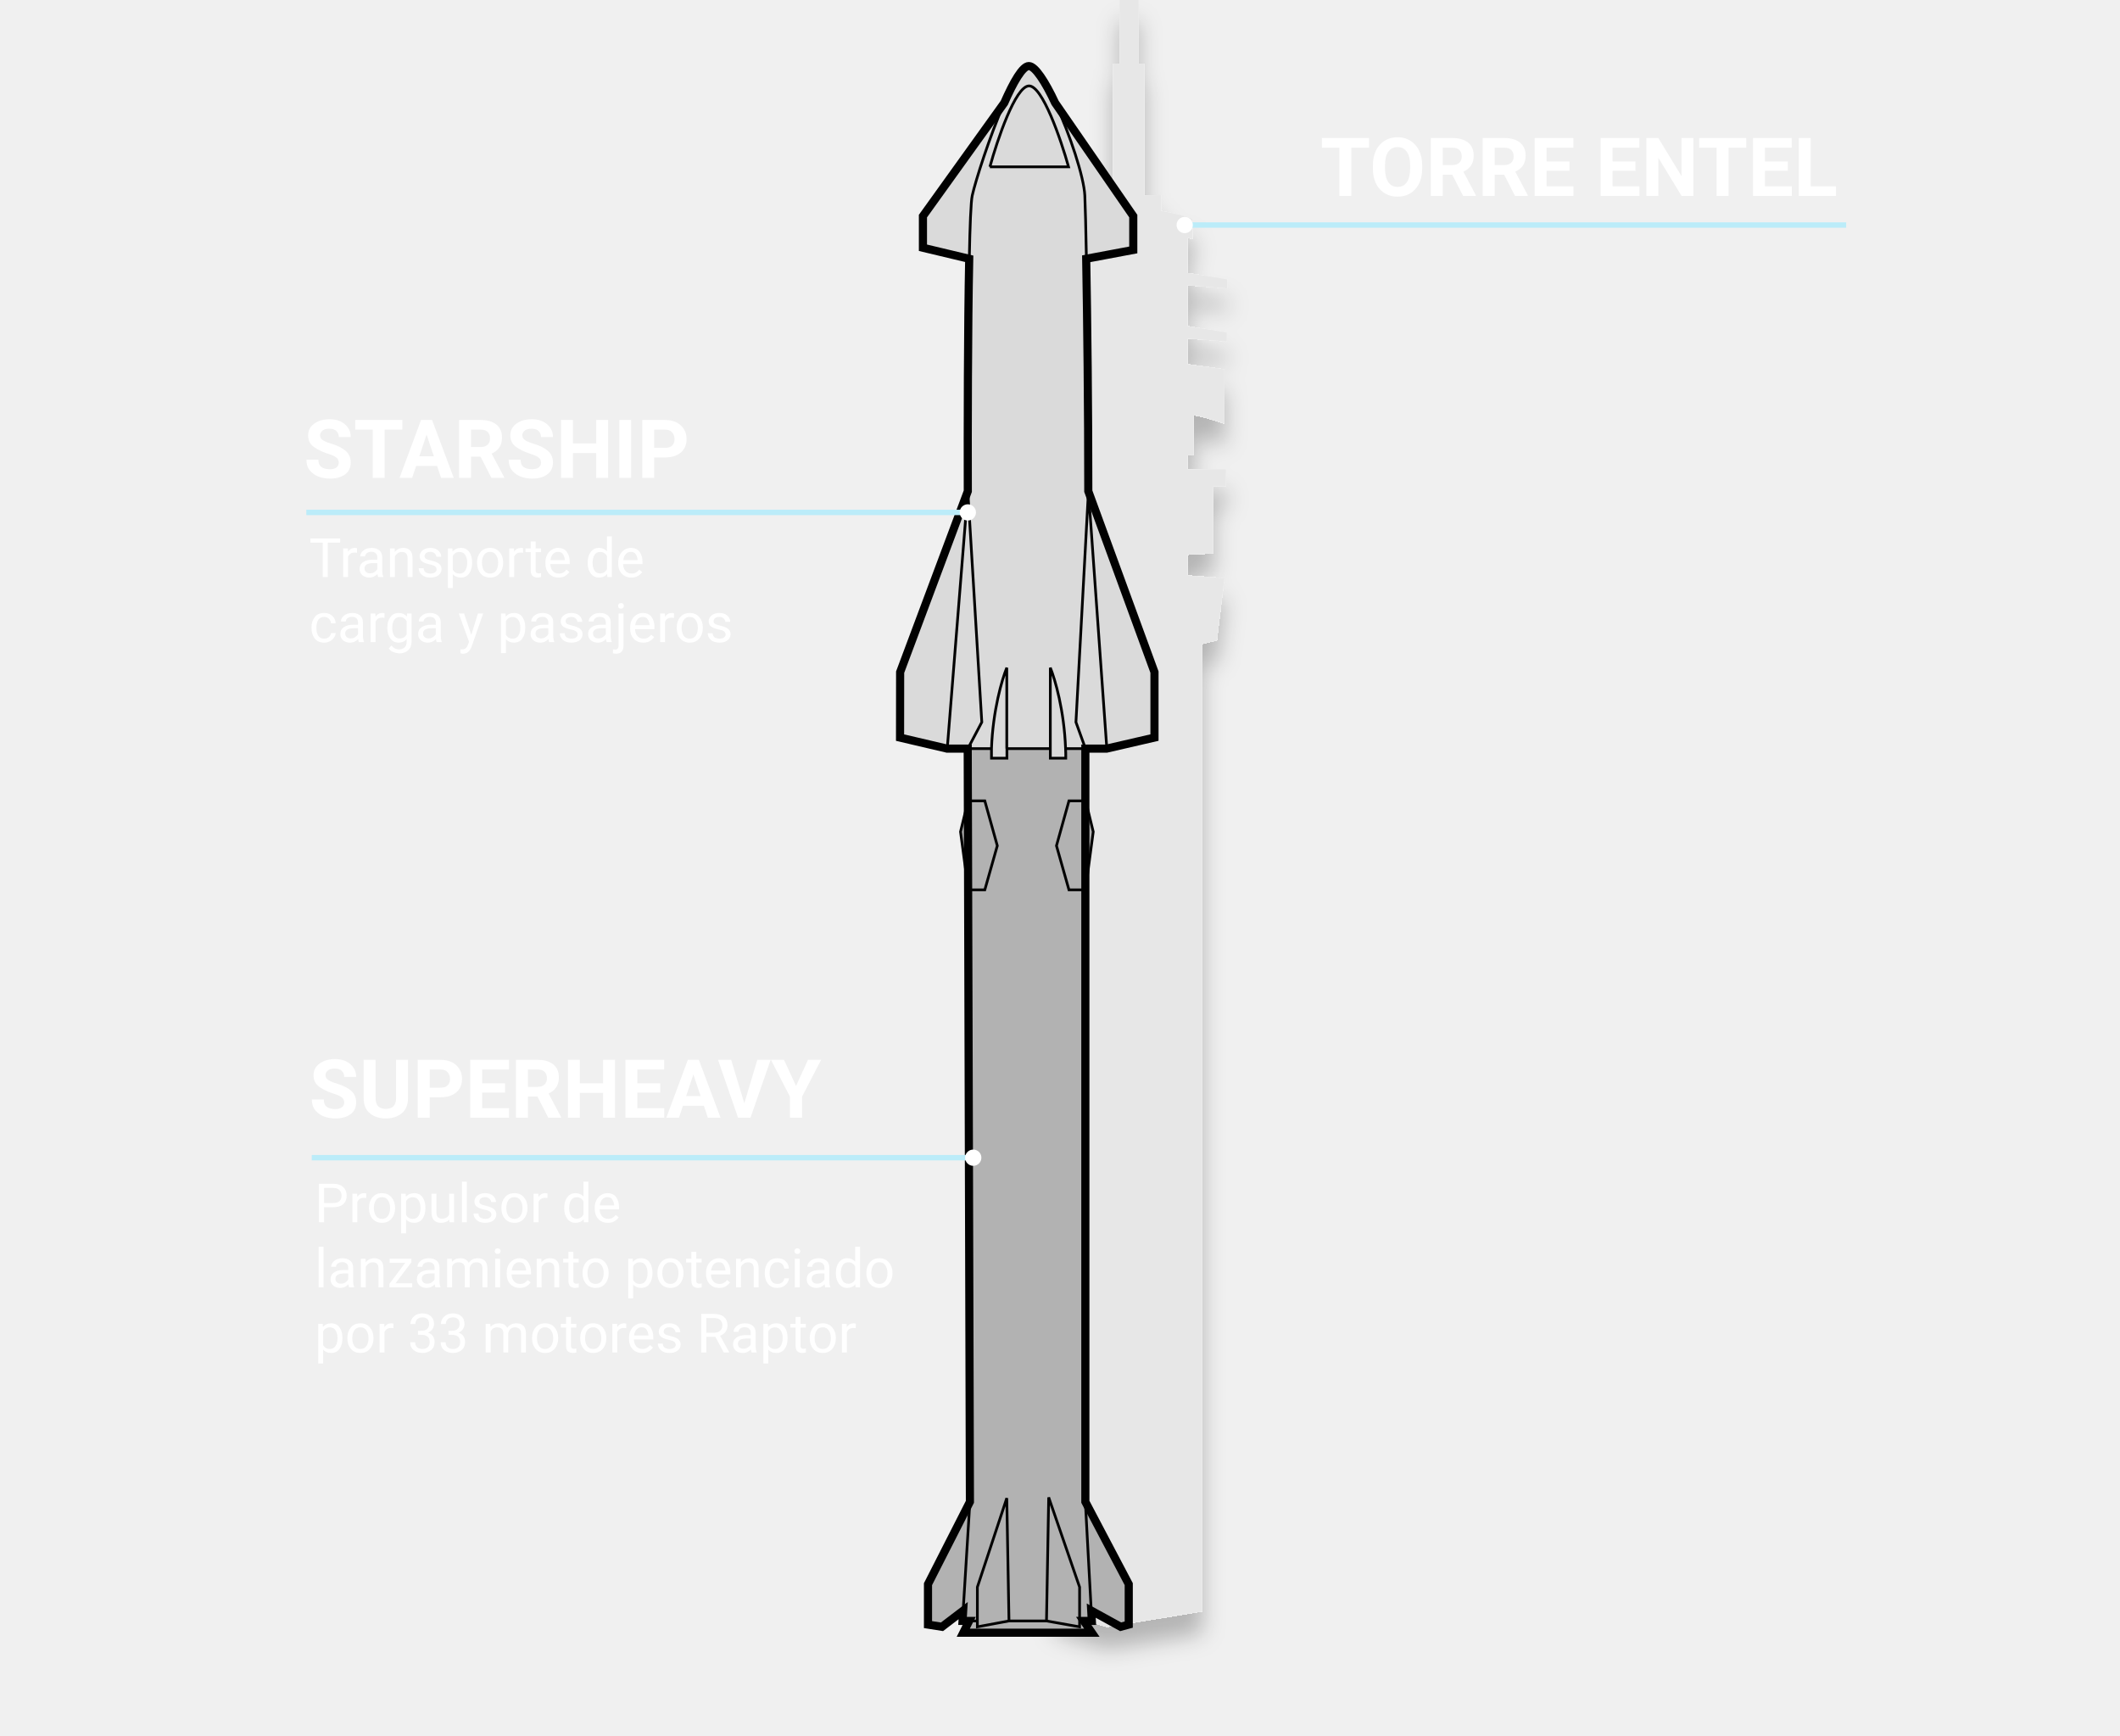
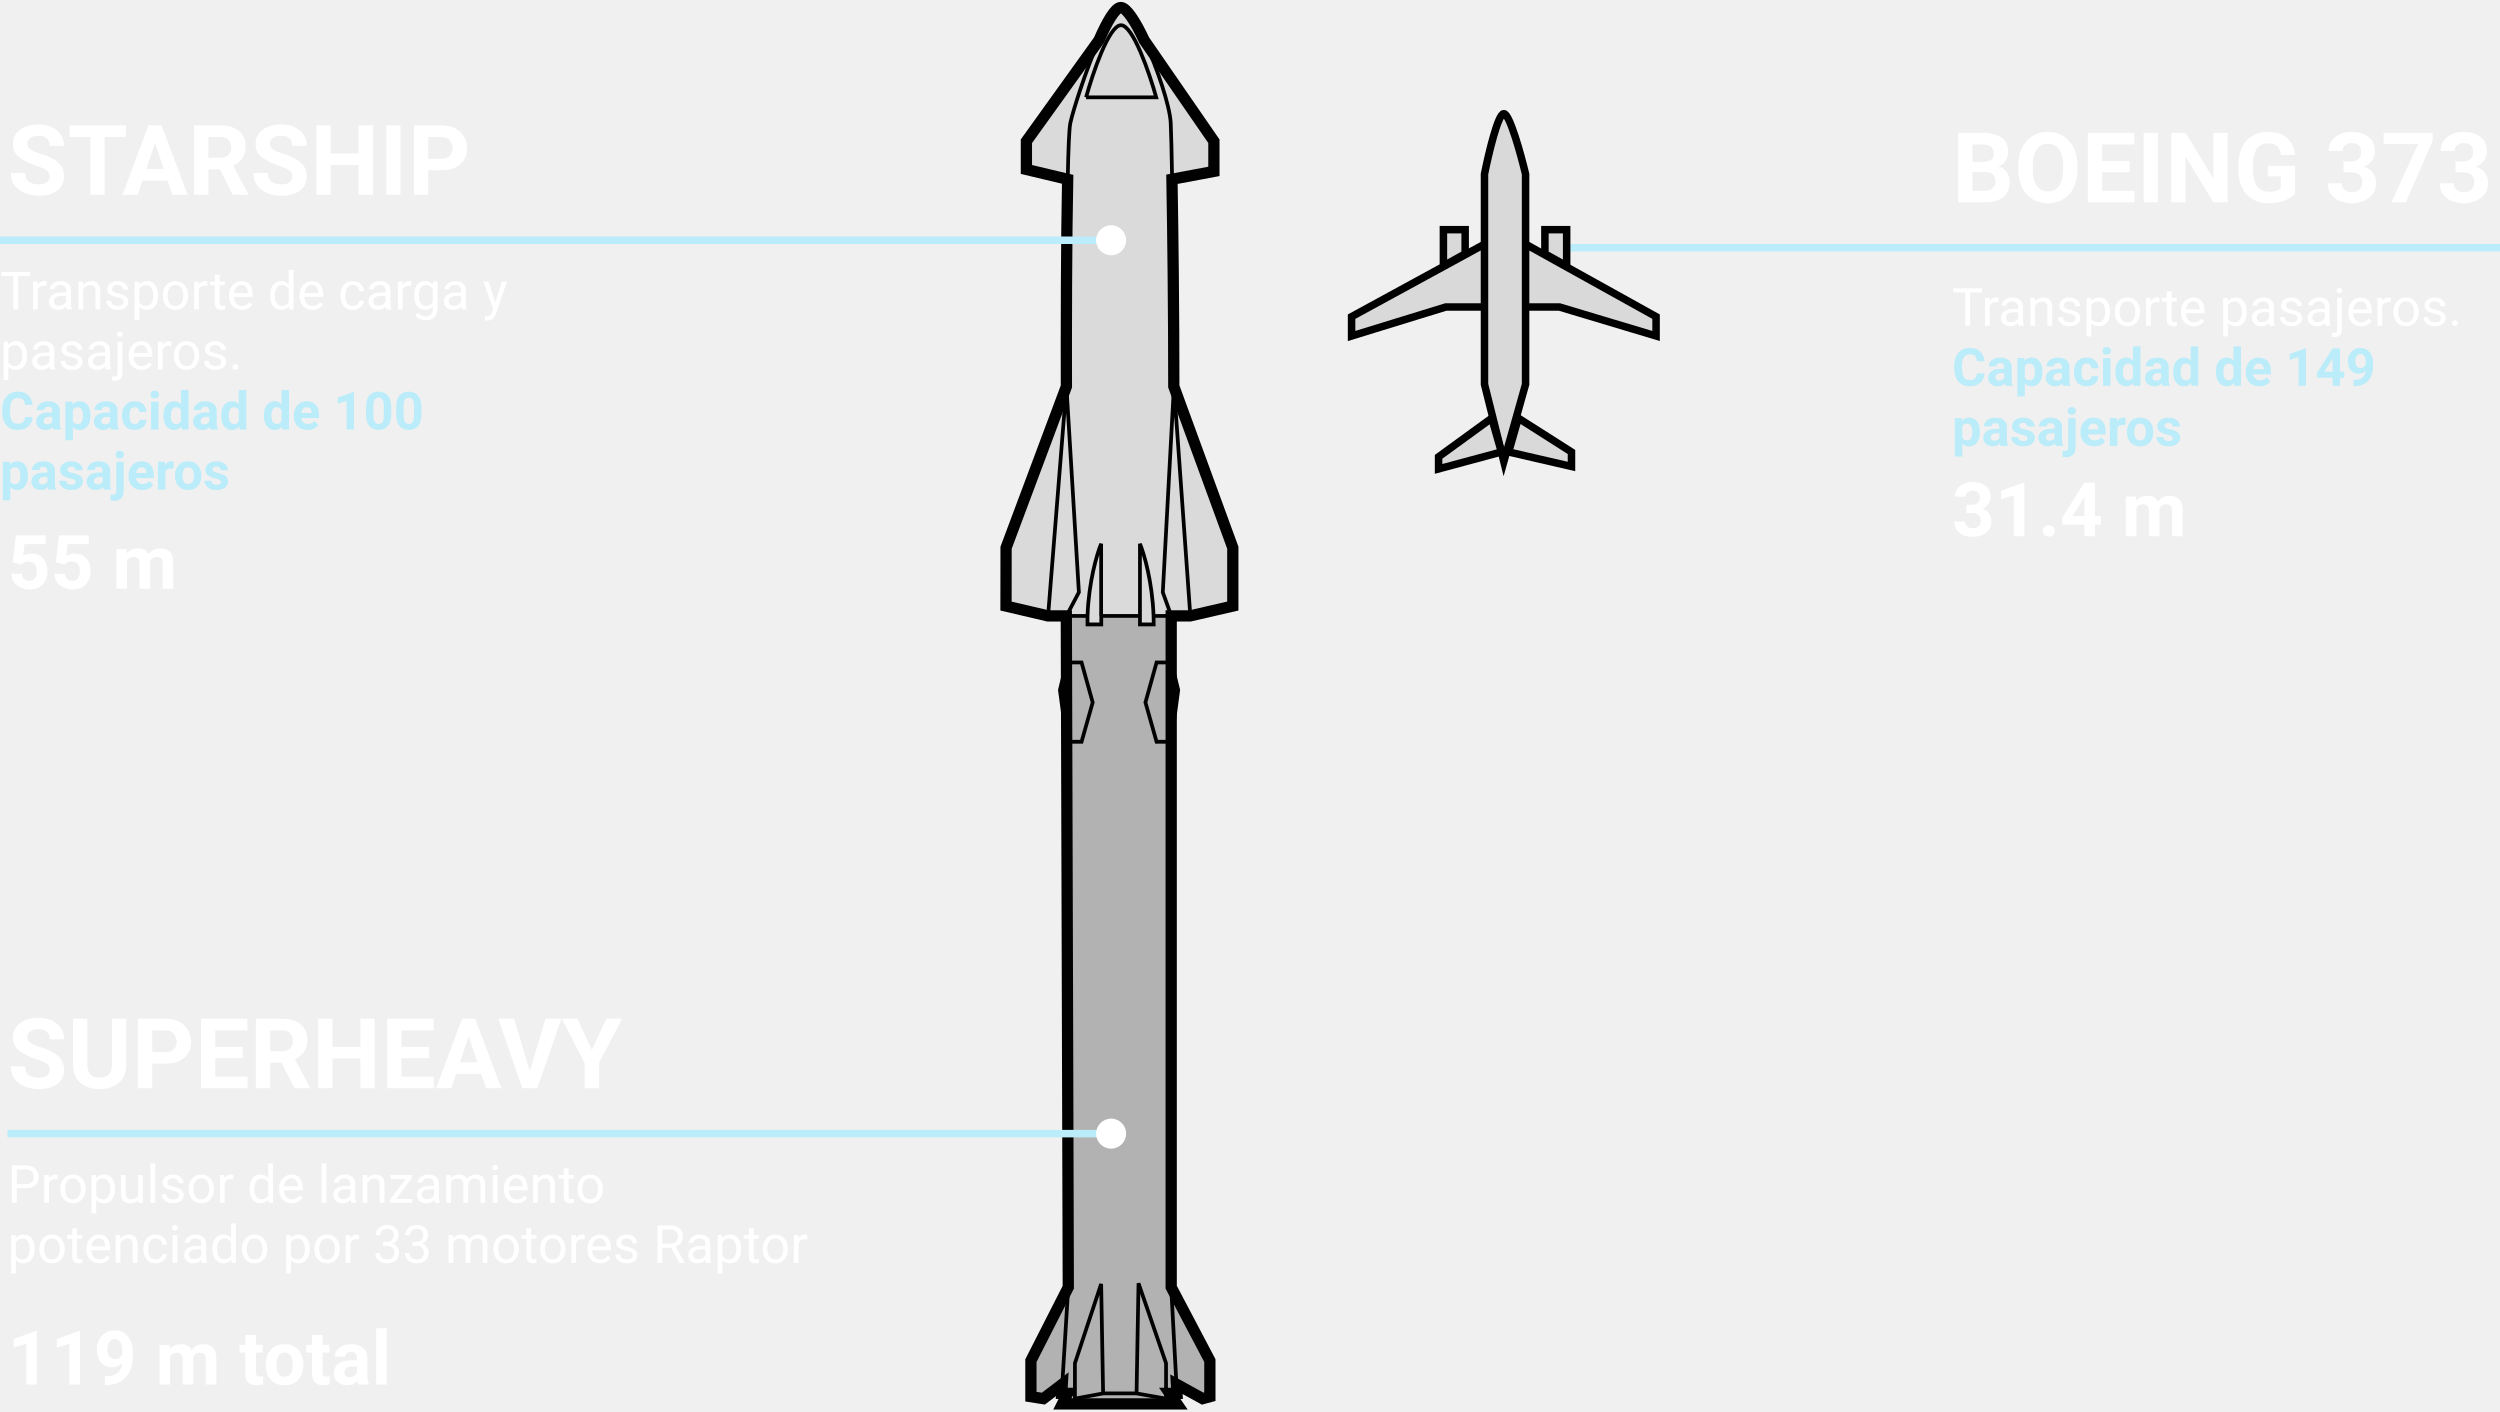
- <svg xmlns="http://www.w3.org/2000/svg" width="391" height="320" viewBox="0 0 391 320" fill="none">
-   <g clip-path="url(#clip0_25_7)">
-     <g filter="url(#filter0_d_25_7)">
-       <path d="M204.163 300.043L194.521 297.102V118.735L191.63 118.1L190.007 106.63L197.869 105.881V102.262L192.443 102.056V89.686H190.273V86.555H197.869V83.951H196.784V76.431C196.784 76.431 189.741 77.288 190.007 77.228V68.119L197.869 67.012V62.416L190.414 62.688V61.315L197.869 60.235V52.623L190.517 52.895V51.511L197.869 50.442V43.79L196.513 44.072V40.421C196.513 40.421 200.582 39.206 202.752 38.902V35.988H205.291V11.746H206.5V2.09808e-05L210 0V11.746H211.053V35.988H214.146V38.907C214.146 38.907 218.638 39.678 219.919 40.437V44.067L219.029 43.812V50.344L226.321 51.506V53.166L219.029 52.612V60.16L226.218 61.31V62.97L219.029 62.422V67.18L225.811 68.119V78.108C225.811 78.108 221.199 76.567 220.114 76.605V83.945H219.029V86.55H226.082V89.68H223.739V102.051L219.029 102.3V106.131L225.811 106.625L224.428 118.094L221.742 118.751V297.173L204.163 300.043Z" fill="#D9D9D9" fill-opacity="0.4" />
-     </g>
-     <text fill="white" xml:space="preserve" style="white-space: pre" font-family="Roboto" font-size="15" font-weight="bold" letter-spacing="0em">
-       <tspan x="243.507" y="36.127">TORRE ENTEL</tspan>
-     </text>
-     <path d="M218.5 41.5H340.5" stroke="#BBECF9" />
-     <circle r="1.5" transform="matrix(-1 0 0 1 218.5 41.5)" fill="white" />
-     <path d="M171.176 292.15L178.908 276.959L178.571 162.749L177.144 153.39L178.539 147.829V138.062H182.744V139.69H185.863V138.062H193.73V139.69H196.443C196.308 139.148 196.118 138.062 196.443 138.062H200.241L200.377 147.829C200.599 149.717 201.006 151.583 201.598 153.39L200.241 162.206V276.959L208.244 292.15V299.611L206.752 300.018L201.326 297.034L201.435 298.932H199.943L201.435 301.103H177.665L178.75 298.932H177.529L177.643 297.034L173.732 300.018L171.154 299.611L171.176 292.15Z" fill="#B2B2B2" />
-     <path d="M166.016 123.956L178.495 90.588C178.463 79.346 178.495 60.156 178.756 47.725L170.221 45.691V39.853L185.223 18.964C186.91 15.117 188.592 12.182 189.753 12.182C190.915 12.182 192.797 15.101 194.599 18.964L209.014 39.853V46.092L200.333 47.72C200.534 58.875 200.719 75.575 200.719 90.583L212.926 123.95V136.022L204.11 138.057H196.677V139.685H193.692V138.057H185.825V139.685H182.706V138.057H174.703L166.022 136.022L166.016 123.956Z" fill="#DADADA" />
-     <path d="M178.501 90.588L166.022 123.956V136.028L174.703 138.062M178.501 90.588C178.468 79.346 178.501 60.156 178.761 47.725M178.501 90.588L181.078 133.179L178.501 138.062M178.501 90.588L174.703 138.062M200.746 90.588L212.953 123.956V136.028L204.137 138.062M200.746 90.588C200.746 75.575 200.561 58.875 200.361 47.725M200.746 90.588L198.44 133.179L200.203 138.062M200.746 90.588L204.137 138.062M174.703 138.062H178.501M178.501 138.062H182.841M178.501 138.062V147.693M178.88 276.959L171.149 292.15V299.611L173.726 300.018L177.638 297.033M178.88 276.959L177.638 297.033M178.88 276.959L178.55 164.105M200.176 276.959L208.179 292.15V299.611L206.687 300.018L201.261 297.033M200.176 276.959L201.261 297.033M200.176 276.959V164.105M200.176 138.062H204.11M200.176 138.062H196.481M200.176 138.062L200.22 147.693M185.228 18.964C182.559 25.046 179.895 33.402 179.315 36.055C179.065 37.194 178.886 41.654 178.772 47.72M185.239 18.964C186.927 15.117 188.609 12.182 189.77 12.182C190.931 12.182 192.814 15.101 194.615 18.964M185.239 18.964L170.237 39.853V45.685L178.772 47.72M194.615 18.964C197.328 24.748 199.916 32.642 200.078 36.055C200.165 37.954 200.274 42.148 200.371 47.72M194.615 18.964L209.031 39.853V46.092L200.35 47.72M177.665 297.033L177.551 298.932H178.772M201.315 297.033L201.424 298.932H199.932M178.772 298.932L177.687 301.103H201.446L199.954 298.932M178.794 298.932H180.286M199.954 298.932H199.14M182.863 138.062C183.118 131.036 184.805 125.269 185.684 123.142V138.062M182.863 138.062C182.863 138.643 182.863 139.229 182.863 139.826H185.711V138.062M185.711 138.062H193.714M193.714 138.062V139.826H196.563C196.563 139.229 196.563 138.643 196.53 138.062M193.714 138.062V123.142C194.588 125.269 196.275 131.036 196.53 138.062M178.539 147.693H181.631L183.937 155.967L181.631 164.105H178.588M178.539 147.693L177.155 153.39L178.588 164.105M200.241 147.693H197.154L194.848 155.967L197.154 164.105H200.198M200.241 147.693L201.63 153.39L200.198 164.105M186.091 298.932L185.684 276.28L180.259 292.693V298.932M186.091 298.932L180.259 300.018V298.932M186.091 298.932H193.009M193.009 298.932L199.113 300.018V298.932M193.009 298.932L193.416 276.145L199.113 292.693V298.932M182.564 30.765H197.078C195.673 25.746 192.249 15.736 189.753 15.844C187.258 15.953 183.926 25.838 182.57 30.765H182.564Z" stroke="#010101" stroke-width="0.5" />
-     <path d="M166.016 123.956L178.495 90.588C178.463 79.346 178.495 60.156 178.756 47.725L170.221 45.691V39.853L185.223 18.964C186.91 15.117 188.592 12.182 189.753 12.182C190.915 12.182 192.797 15.101 194.599 18.964L209.014 39.853V46.092L200.333 47.72C200.534 58.875 200.719 75.575 200.719 90.583L212.926 123.95V136.022L204.11 138.057H200.176V276.953L208.179 292.145V299.605L206.687 300.012L201.261 297.028L201.37 298.927H199.878L201.37 301.097H177.665L178.75 298.927H177.529L177.643 297.028L173.732 300.012L171.154 299.605V292.15L178.886 276.959L178.479 138.062H174.681L166 136.028L166.016 123.956Z" stroke="#010101" stroke-width="1.5" />
-     <text fill="white" xml:space="preserve" style="white-space: pre" font-family="Roboto" font-size="10" letter-spacing="0em">
-       <tspan x="58" y="225.418">Propulsor de </tspan>
-       <tspan x="58" y="237.418">lanzamiento potenciado </tspan>
-       <tspan x="58" y="249.418">por 33 motores Raptor</tspan>
-     </text>
-     <text fill="white" xml:space="preserve" style="white-space: pre" font-family="Roboto" font-size="15" font-weight="bold" letter-spacing="0em">
-       <tspan x="57" y="206.127">SUPERHEAVY</tspan>
-     </text>
-     <path d="M179.5 213.5H57.5" stroke="#BBECF9" />
-     <circle cx="179.5" cy="213.5" r="1.5" fill="white" />
-     <text fill="white" xml:space="preserve" style="white-space: pre" font-family="Roboto" font-size="10" letter-spacing="0em">
-       <tspan x="57" y="106.418">Transporte de </tspan>
-       <tspan x="57" y="118.418">carga y pasajeros</tspan>
-     </text>
-     <text fill="white" xml:space="preserve" style="white-space: pre" font-family="Roboto" font-size="15" font-weight="bold" letter-spacing="0em">
-       <tspan x="56" y="88.127">STARSHIP</tspan>
-     </text>
-     <path d="M178.5 94.5H56.5" stroke="#BBECF9" />
-     <circle cx="178.5" cy="94.5" r="1.5" fill="white" />
-   </g>
-   <defs>
-     <filter id="filter0_d_25_7" x="186" y="0" width="44.321" height="308.043" filterUnits="userSpaceOnUse" color-interpolation-filters="sRGB">
-       <feFlood flood-opacity="0" result="BackgroundImageFix" />
-       <feColorMatrix in="SourceAlpha" type="matrix" values="0 0 0 0 0 0 0 0 0 0 0 0 0 0 0 0 0 0 127 0" result="hardAlpha" />
-       <feOffset dy="4" />
-       <feGaussianBlur stdDeviation="2" />
-       <feComposite in2="hardAlpha" operator="out" />
-       <feColorMatrix type="matrix" values="0 0 0 0 0 0 0 0 0 0 0 0 0 0 0 0 0 0 0.25 0" />
-       <feBlend mode="normal" in2="BackgroundImageFix" result="effect1_dropShadow_25_7" />
-       <feBlend mode="normal" in="SourceGraphic" in2="effect1_dropShadow_25_7" result="shape" />
-     </filter>
-     <clipPath id="clip0_25_7">
-       <rect width="391" height="320" fill="white" />
-     </clipPath>
-   </defs>
+ <svg xmlns="http://www.w3.org/2000/svg" width="333" height="188" viewBox="0 0 333 188" fill="none">
+   <path d="M137.332 181.237L142.31 171.457L142.093 97.931L141.174 91.906L142.072 88.326V82.039H144.779V83.086H146.787V82.039H151.852V83.086H153.599C153.511 82.737 153.389 82.039 153.599 82.039H156.044L156.131 88.326C156.274 89.541 156.536 90.743 156.917 91.906L156.044 97.582V171.457L161.196 181.237V186.039L160.235 186.301L156.742 184.38L156.812 185.603H155.852L156.812 187H141.51L142.208 185.603H141.422L141.496 184.38L138.977 186.301L137.318 186.039L137.332 181.237Z" fill="#B2B2B2" />
+   <path d="M134.01 72.957L142.044 51.476C142.023 44.239 142.044 31.884 142.212 23.882L136.717 22.572V18.814L146.375 5.366C147.462 2.89 148.544 1 149.292 1C150.039 1 151.251 2.879 152.411 5.366L161.692 18.814V22.831L156.103 23.878C156.232 31.06 156.351 41.811 156.351 51.472L164.21 72.954V80.725L158.534 82.035H153.749V83.083H151.828V82.035H146.763V83.083H144.755V82.035H139.603L134.014 80.725L134.01 72.957Z" fill="#DADADA" />
+   <path d="M142.048 51.476L134.014 72.957V80.729L139.603 82.039M142.048 51.476C142.027 44.239 142.048 31.884 142.215 23.882M142.048 51.476L143.707 78.895L142.048 82.039M142.048 51.476L139.603 82.039M156.368 51.476L164.227 72.957V80.729L158.552 82.039M156.368 51.476C156.368 41.811 156.25 31.06 156.12 23.882M156.368 51.476L154.884 78.895L156.019 82.039M156.368 51.476L158.552 82.039M139.603 82.039H142.048M142.048 82.039H144.842M142.048 82.039V88.238M142.292 171.457L137.315 181.237V186.039L138.974 186.301L141.492 184.38M142.292 171.457L141.492 184.38M142.292 171.457L142.079 98.804M156.002 171.457L161.154 181.237V186.039L160.193 186.301L156.7 184.38M156.002 171.457L156.7 184.38M156.002 171.457V98.804M156.002 82.039H158.534M156.002 82.039H153.623M156.002 82.039L156.03 88.238M146.379 5.366C144.66 9.282 142.945 14.661 142.572 16.369C142.411 17.102 142.296 19.973 142.222 23.878M146.386 5.366C147.472 2.89 148.555 1 149.302 1C150.05 1 151.262 2.879 152.422 5.366M146.386 5.366L136.728 18.814V22.569L142.222 23.878M152.422 5.366C154.168 9.09 155.834 14.172 155.939 16.369C155.995 17.591 156.065 20.291 156.127 23.878M152.422 5.366L161.702 18.814V22.831L156.113 23.878M141.51 184.38L141.436 185.603H142.222M156.735 184.38L156.805 185.603H155.845M142.222 185.603L141.524 187H156.819L155.859 185.603M142.236 185.603H143.197M155.859 185.603H155.335M144.856 82.039C145.02 77.515 146.106 73.802 146.672 72.433V82.039M144.856 82.039C144.856 82.412 144.856 82.79 144.856 83.174H146.69V82.039M146.69 82.039H151.842M151.842 82.039V83.174H153.675C153.675 82.79 153.675 82.412 153.655 82.039M151.842 82.039V72.433C152.404 73.802 153.49 77.515 153.655 82.039M142.072 88.238H144.063L145.547 93.565L144.063 98.804H142.104M142.072 88.238L141.181 91.906L142.104 98.804M156.044 88.238H154.056L152.572 93.565L154.056 98.804H156.016M156.044 88.238L156.938 91.906L156.016 98.804M146.934 185.603L146.672 171.02L143.179 181.586V185.603M146.934 185.603L143.179 186.301V185.603M146.934 185.603H151.388M151.388 185.603L155.317 186.301V185.603M151.388 185.603L151.65 170.933L155.317 181.586V185.603M144.664 12.963H154.007C153.103 9.732 150.899 3.288 149.292 3.358C147.685 3.428 145.541 9.792 144.667 12.963H144.664Z" stroke="#010101" stroke-width="0.5" />
+   <path d="M134.01 72.957L142.044 51.476C142.023 44.239 142.044 31.884 142.212 23.882L136.717 22.572V18.814L146.375 5.366C147.462 2.89 148.544 1 149.292 1C150.039 1 151.251 2.879 152.411 5.366L161.692 18.814V22.831L156.103 23.878C156.232 31.06 156.351 41.811 156.351 51.472L164.21 72.954V80.725L158.534 82.035H156.002V171.453L161.154 181.233V186.036L160.193 186.298L156.7 184.377L156.77 185.599H155.81L156.77 186.996H141.51L142.208 185.599H141.422L141.496 184.377L138.977 186.298L137.318 186.036V181.237L142.296 171.457L142.034 82.039H139.589L134 80.729L134.01 72.957Z" stroke="#010101" stroke-width="1.5" />
+   <text fill="white" xml:space="preserve" style="white-space: pre" font-family="Roboto" font-size="7" letter-spacing="0em">
+     <tspan x="1" y="160.21">Propulsor de lanzamiento </tspan>
+     <tspan x="1" y="168.21">potenciado por 33 motores Raptor</tspan>
+   </text>
+   <text fill="white" xml:space="preserve" style="white-space: pre" font-family="Roboto" font-size="13" font-weight="bold" letter-spacing="0em">
+     <tspan x="1" y="144.943">SUPERHEAVY</tspan>
+   </text>
+   <path d="M147 151H1" stroke="#BBECF9" />
+   <text fill="#BBECF9" xml:space="preserve" style="white-space: pre" font-family="Roboto" font-size="7" font-weight="600" letter-spacing="0em">
+     <tspan x="0" y="57.21">Capacidad de 100
+ </tspan>
+     <tspan x="0" y="65.21">pasajeros</tspan>
+   </text>
+   <text fill="white" xml:space="preserve" style="white-space: pre" font-family="Roboto" font-size="7" letter-spacing="0em">
+     <tspan x="0" y="41.21">Transporte de carga y </tspan>
+     <tspan x="0" y="49.21">pasajeros. 
+ </tspan>
+   </text>
+   <text fill="#BBECF9" xml:space="preserve" style="white-space: pre" font-family="Roboto" font-size="7" font-weight="600" letter-spacing="0em">
+     <tspan x="260" y="51.393">Capacidad de 149 </tspan>
+     <tspan x="260" y="59.393">pasajeros</tspan>
+   </text>
+   <text fill="white" xml:space="preserve" style="white-space: pre" font-family="Roboto" font-size="7" letter-spacing="0em">
+     <tspan x="260" y="43.393">Transporte pasajeros.
+ </tspan>
+   </text>
+   <text fill="white" xml:space="preserve" style="white-space: pre" font-family="Roboto" font-size="13" font-weight="bold" letter-spacing="0em">
+     <tspan x="1" y="25.943">STARSHIP</tspan>
+   </text>
+   <path d="M148 32H0" stroke="#BBECF9" />
+   <path d="M333 33L208 33" stroke="#BBECF9" />
+   <path d="M197.734 23.187C198.27 20.505 199.536 15.14 200.309 15.14C201.081 15.14 202.562 20.505 203.206 23.187V32.522L220.588 42.179V44.754L207.712 40.891H203.206V51.192L200.309 61.492L197.734 51.192V40.891H192.584L180.03 44.754V42.179L197.734 32.522V23.187Z" fill="#D9D9D9" />
+   <path d="M197.734 32.522C197.734 29.056 197.734 25.732 197.734 23.187C198.27 20.505 199.536 15.14 200.309 15.14C201.081 15.14 202.562 20.505 203.206 23.187V32.522M197.734 32.522L180.03 42.179V44.754L192.584 40.891H197.734M197.734 32.522C197.734 35.331 197.734 38.233 197.734 40.891M197.734 40.891C197.734 46.157 197.734 50.465 197.734 51.192L200.309 61.492L203.206 51.192V40.891M203.206 32.522L220.588 42.179V44.754L207.712 40.891H203.206M203.206 32.522V40.891" stroke="black" />
+   <path d="M191.618 60.848V62.458L199.987 60.204L198.699 55.698L191.618 60.848Z" fill="#D9D9D9" stroke="black" />
+   <path d="M202.24 55.698L200.953 60.204L209.322 62.136V60.204L202.24 55.698Z" fill="#D9D9D9" />
+   <path d="M192.262 30.591V35.419L195.159 33.81V32.2V30.591H192.262Z" fill="#D9D9D9" />
+   <path d="M202.24 55.698L200.953 60.204L209.322 62.136V60.204L202.24 55.698Z" stroke="black" />
+   <path d="M192.262 30.591V35.419L195.159 33.81V32.2V30.591H192.262Z" stroke="black" />
+   <path d="M205.781 30.591V33.81L208.678 35.419V30.591H205.781Z" fill="#D9D9D9" stroke="black" />
+   <text fill="white" xml:space="preserve" style="white-space: pre" font-family="Roboto" font-size="10" font-weight="bold" letter-spacing="0em">
+     <tspan x="1" y="78.418">55 m</tspan>
+   </text>
+   <text fill="white" xml:space="preserve" style="white-space: pre" font-family="Roboto" font-size="10" font-weight="bold" letter-spacing="0em">
+     <tspan x="1" y="184.418">119 m total</tspan>
+   </text>
+   <text fill="white" xml:space="preserve" style="white-space: pre" font-family="Roboto" font-size="13" font-weight="bold" letter-spacing="0em">
+     <tspan x="260" y="26.943">BOEING 373</tspan>
+   </text>
+   <text fill="white" xml:space="preserve" style="white-space: pre" font-family="Roboto" font-size="10" font-weight="bold" letter-spacing="0em">
+     <tspan x="260" y="71.418">31.4 m</tspan>
+   </text>
+   <circle cx="148" cy="32" r="2" fill="white" />
+   <circle cx="148" cy="151" r="2" fill="white" />
</svg>
